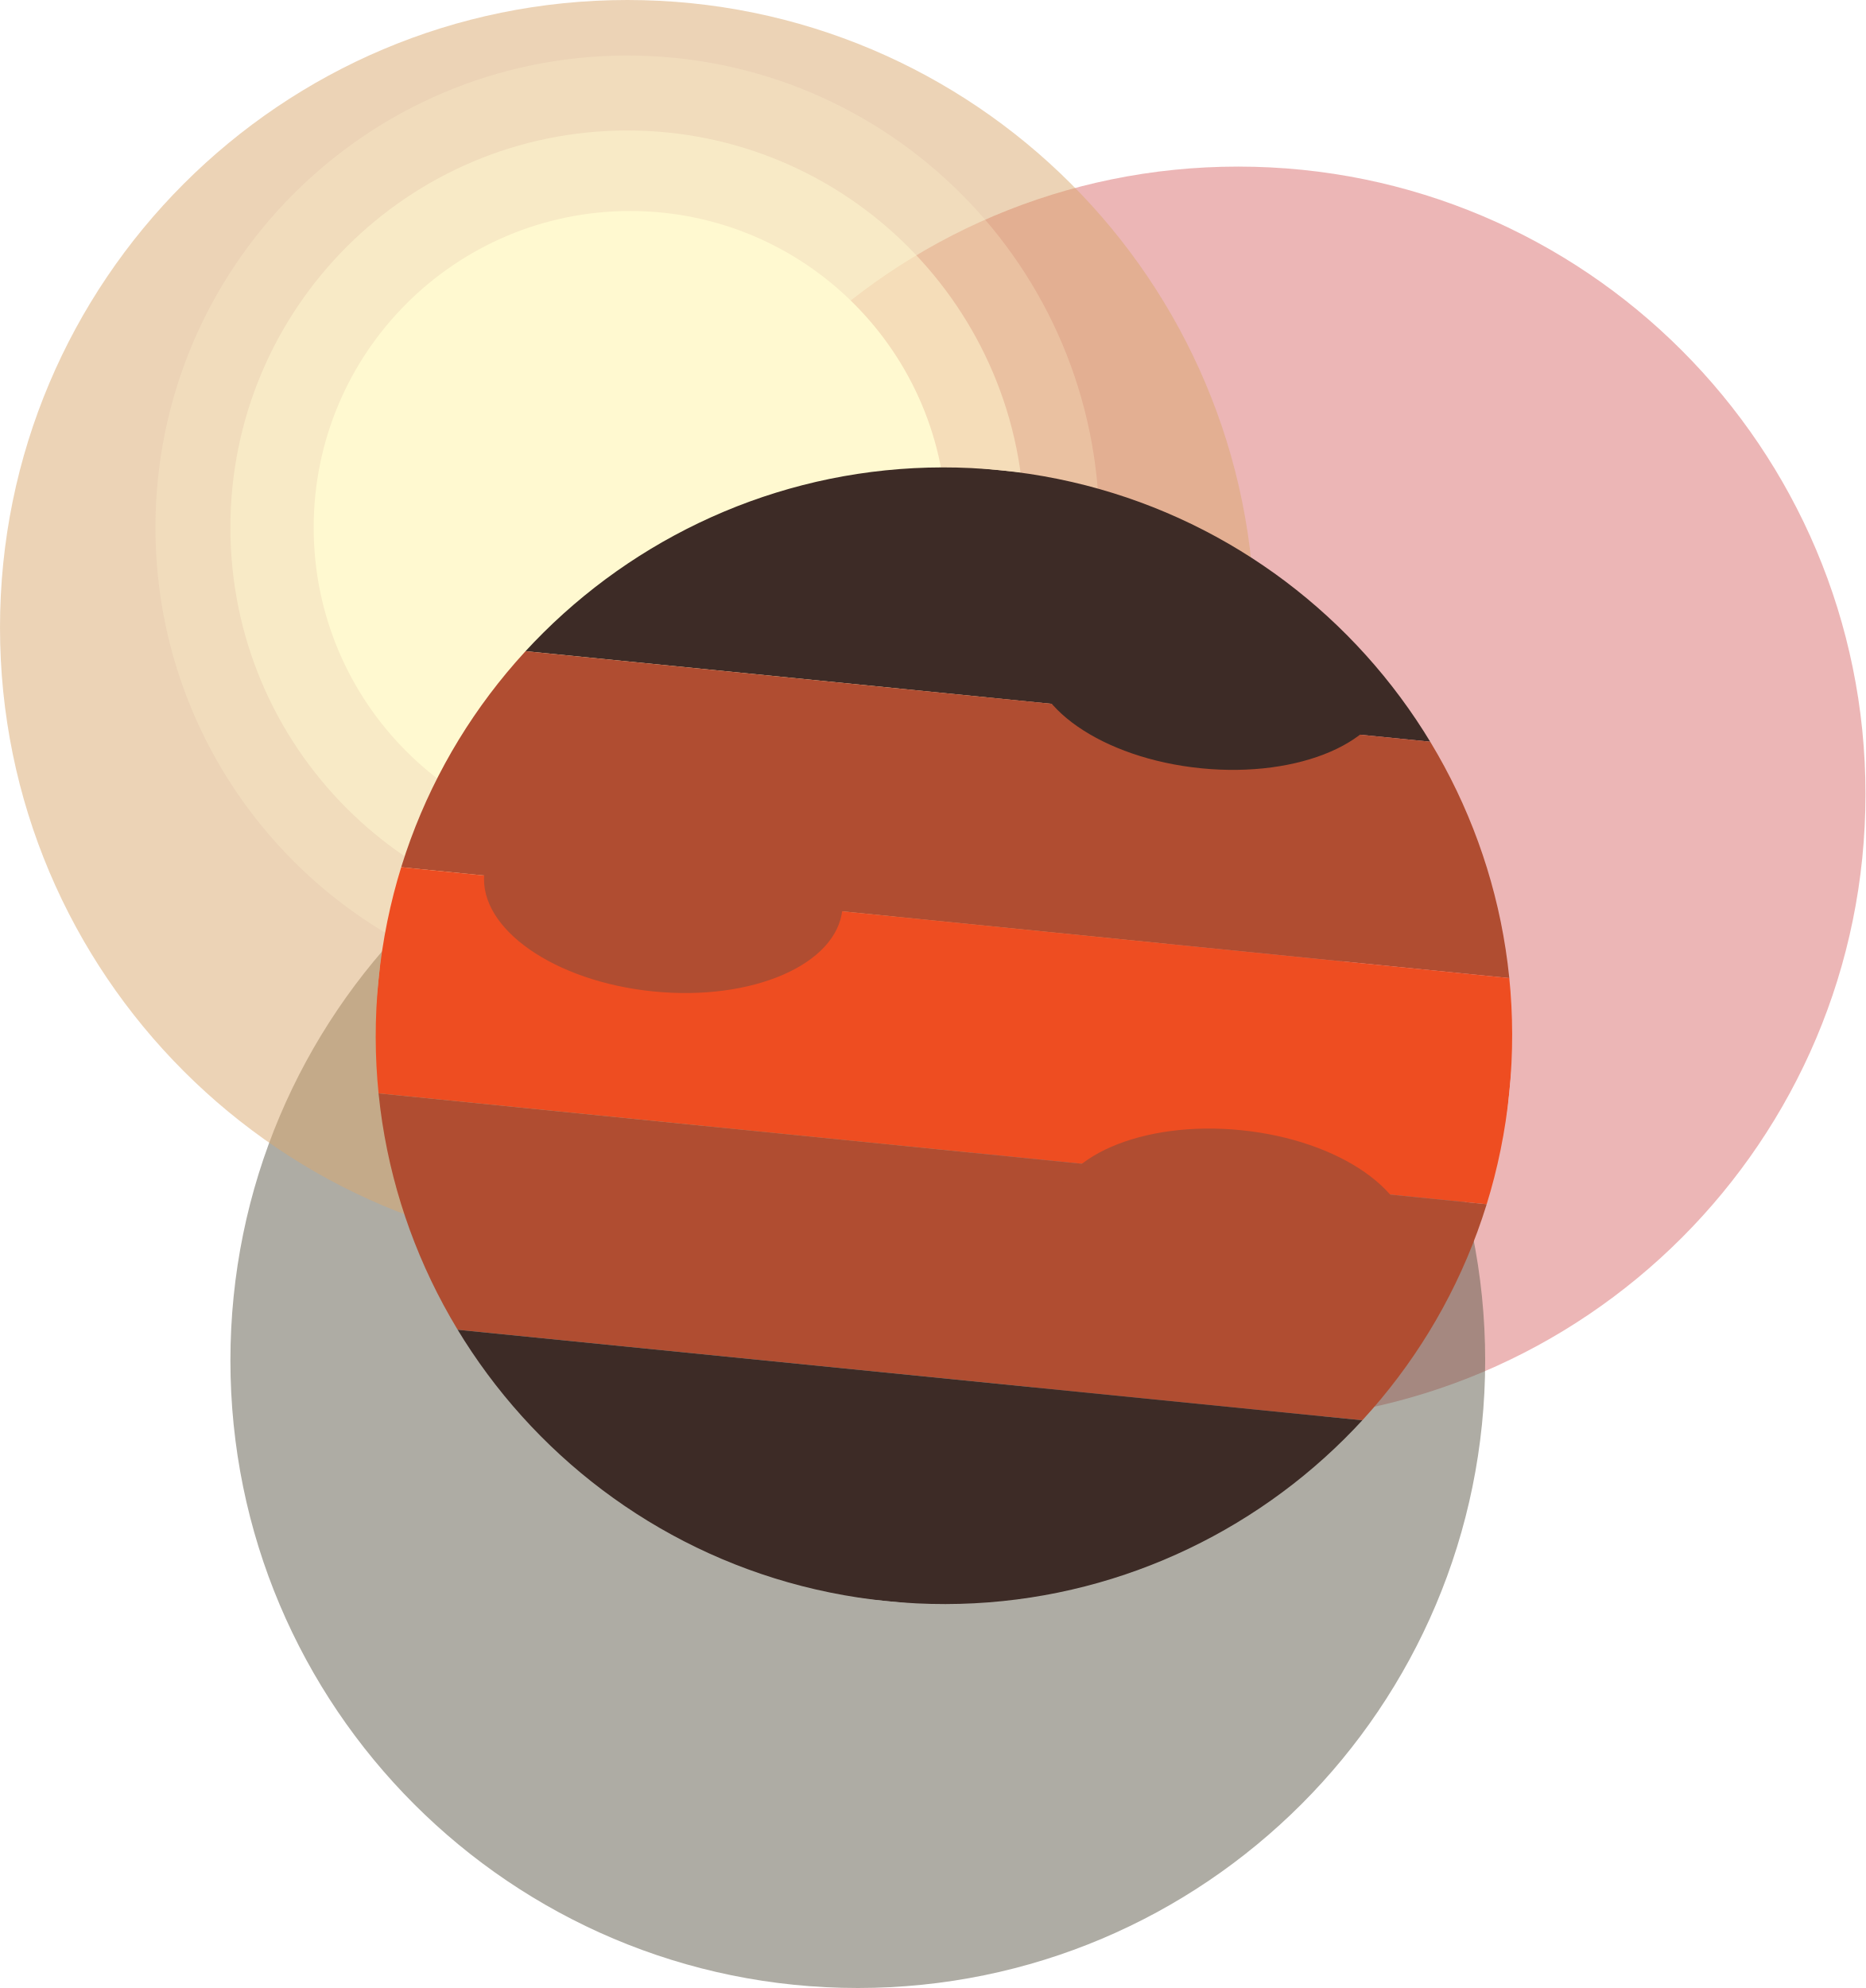
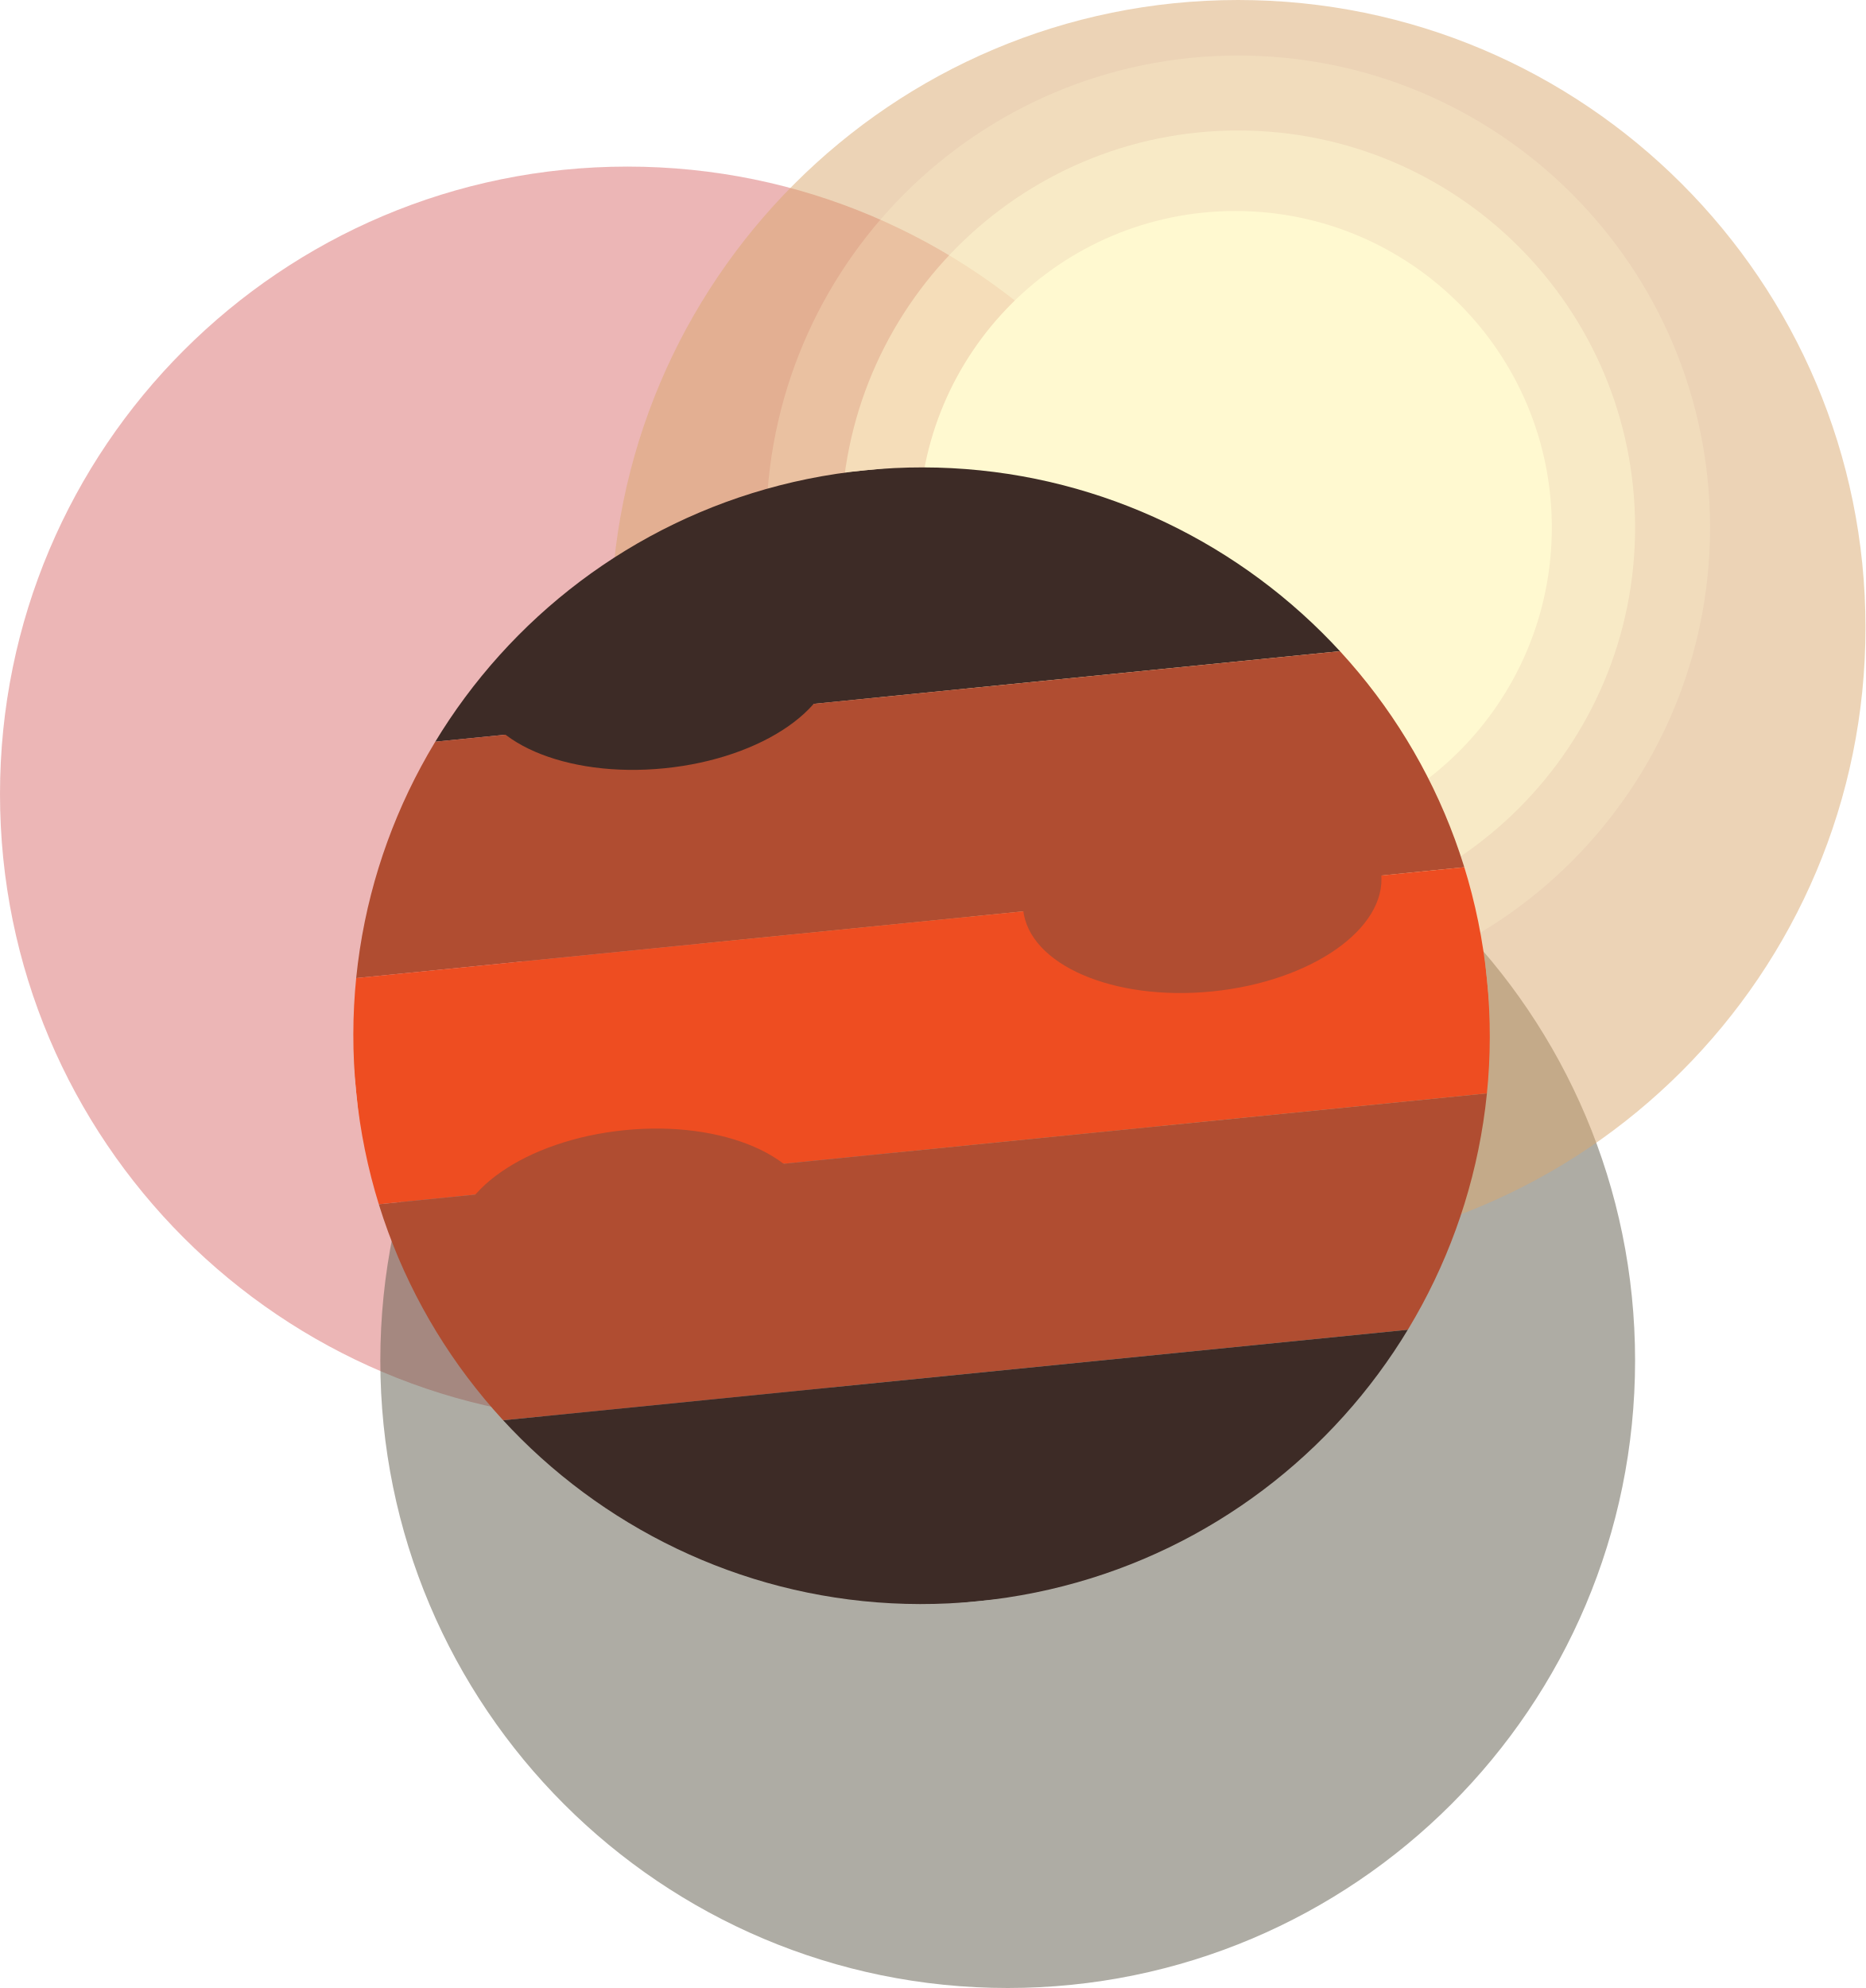
<svg xmlns="http://www.w3.org/2000/svg" width="672" height="716" viewBox="0 0 672 716" fill="none">
-   <circle cx="446" cy="286" r="226" fill="#DA6F6F" fill-opacity="0.5" />
-   <circle cx="309" cy="490" r="226" fill="#5F5A4A" fill-opacity="0.5" />
-   <circle cx="226" cy="226" r="226" fill="#DAA96F" fill-opacity="0.5" />
-   <circle cx="227" cy="190" r="114" fill="#FFFAD0" />
-   <circle cx="226" cy="190" r="143" fill="#FFFAD0" fill-opacity="0.5" />
-   <circle cx="226" cy="190" r="170" fill="#FFFAD0" fill-opacity="0.25" />
-   <mask id="mask0_21_595" style="mask-type:alpha" maskUnits="userSpaceOnUse" x="135" y="168" width="410" height="410">
-     <circle cx="340.031" cy="373.031" r="204.676" transform="rotate(5.71228 340.031 373.031)" fill="#D9D9D9" />
+   <circle r="226" transform="matrix(-1 0 0 1 226 286)" fill="#DA6F6F" fill-opacity="0.5" />
+   <circle r="226" transform="matrix(-1 0 0 1 363 490)" fill="#5F5A4A" fill-opacity="0.5" />
+   <circle r="226" transform="matrix(-1 0 0 1 446 226)" fill="#DAA96F" fill-opacity="0.5" />
+   <circle r="114" transform="matrix(-1 0 0 1 445 190)" fill="#FFFAD0" />
+   <circle r="143" transform="matrix(-1 0 0 1 446 190)" fill="#FFFAD0" fill-opacity="0.5" />
+   <circle r="170" transform="matrix(-1 0 0 1 446 190)" fill="#FFFAD0" fill-opacity="0.25" />
+   <mask id="mask0_21_595" style="mask-type:alpha" maskUnits="userSpaceOnUse" x="127" y="168" width="410" height="410">
+     <circle r="204.676" transform="matrix(-0.995034 0.099533 0.099533 0.995034 331.969 373.031)" fill="#D9D9D9" />
  </mask>
  <g mask="url(#mask0_21_595)">
-     <rect x="156.744" y="149" width="409.351" height="81.87" transform="rotate(5.71228 156.744 149)" fill="#3D2B26" />
-     <rect x="148.595" y="230.464" width="409.351" height="81.87" transform="rotate(5.71228 148.595 230.464)" fill="#B04D31" />
-     <rect x="140.446" y="311.927" width="409.351" height="81.87" transform="rotate(5.71228 140.446 311.927)" fill="#EE4D21" />
-     <rect x="132.297" y="393.391" width="409.351" height="81.87" transform="rotate(5.71228 132.297 393.391)" fill="#B04D31" />
-     <rect x="124.149" y="474.855" width="409.351" height="81.87" transform="rotate(5.71228 124.149 474.855)" fill="#3D2B26" />
-     <ellipse cx="436.23" cy="240.723" rx="64.814" ry="36.159" transform="rotate(5.71228 436.23 240.723)" fill="#3D2B26" />
-     <ellipse cx="238.95" cy="321.095" rx="64.814" ry="36.159" transform="rotate(5.71228 238.95 321.095)" fill="#B04D31" />
-     <ellipse cx="443.42" cy="443.025" rx="64.814" ry="36.159" transform="rotate(5.71228 443.42 443.025)" fill="#B04D31" />
+     <rect width="409.351" height="81.87" transform="matrix(-0.995034 0.099533 0.099533 0.995034 515.256 149)" fill="#3D2B26" />
+     <rect width="409.351" height="81.87" transform="matrix(-0.995034 0.099533 0.099533 0.995034 523.405 230.464)" fill="#B04D31" />
+     <rect width="409.351" height="81.87" transform="matrix(-0.995034 0.099533 0.099533 0.995034 531.554 311.927)" fill="#EE4D21" />
+     <rect width="409.351" height="81.87" transform="matrix(-0.995034 0.099533 0.099533 0.995034 539.703 393.391)" fill="#B04D31" />
+     <rect width="409.351" height="81.87" transform="matrix(-0.995034 0.099533 0.099533 0.995034 547.851 474.855)" fill="#3D2B26" />
+     <ellipse rx="64.814" ry="36.159" transform="matrix(-0.995034 0.099533 0.099533 0.995034 235.77 240.723)" fill="#3D2B26" />
+     <ellipse rx="64.814" ry="36.159" transform="matrix(-0.995034 0.099533 0.099533 0.995034 433.05 321.095)" fill="#B04D31" />
+     <ellipse rx="64.814" ry="36.159" transform="matrix(-0.995034 0.099533 0.099533 0.995034 228.58 443.025)" fill="#B04D31" />
  </g>
</svg>
